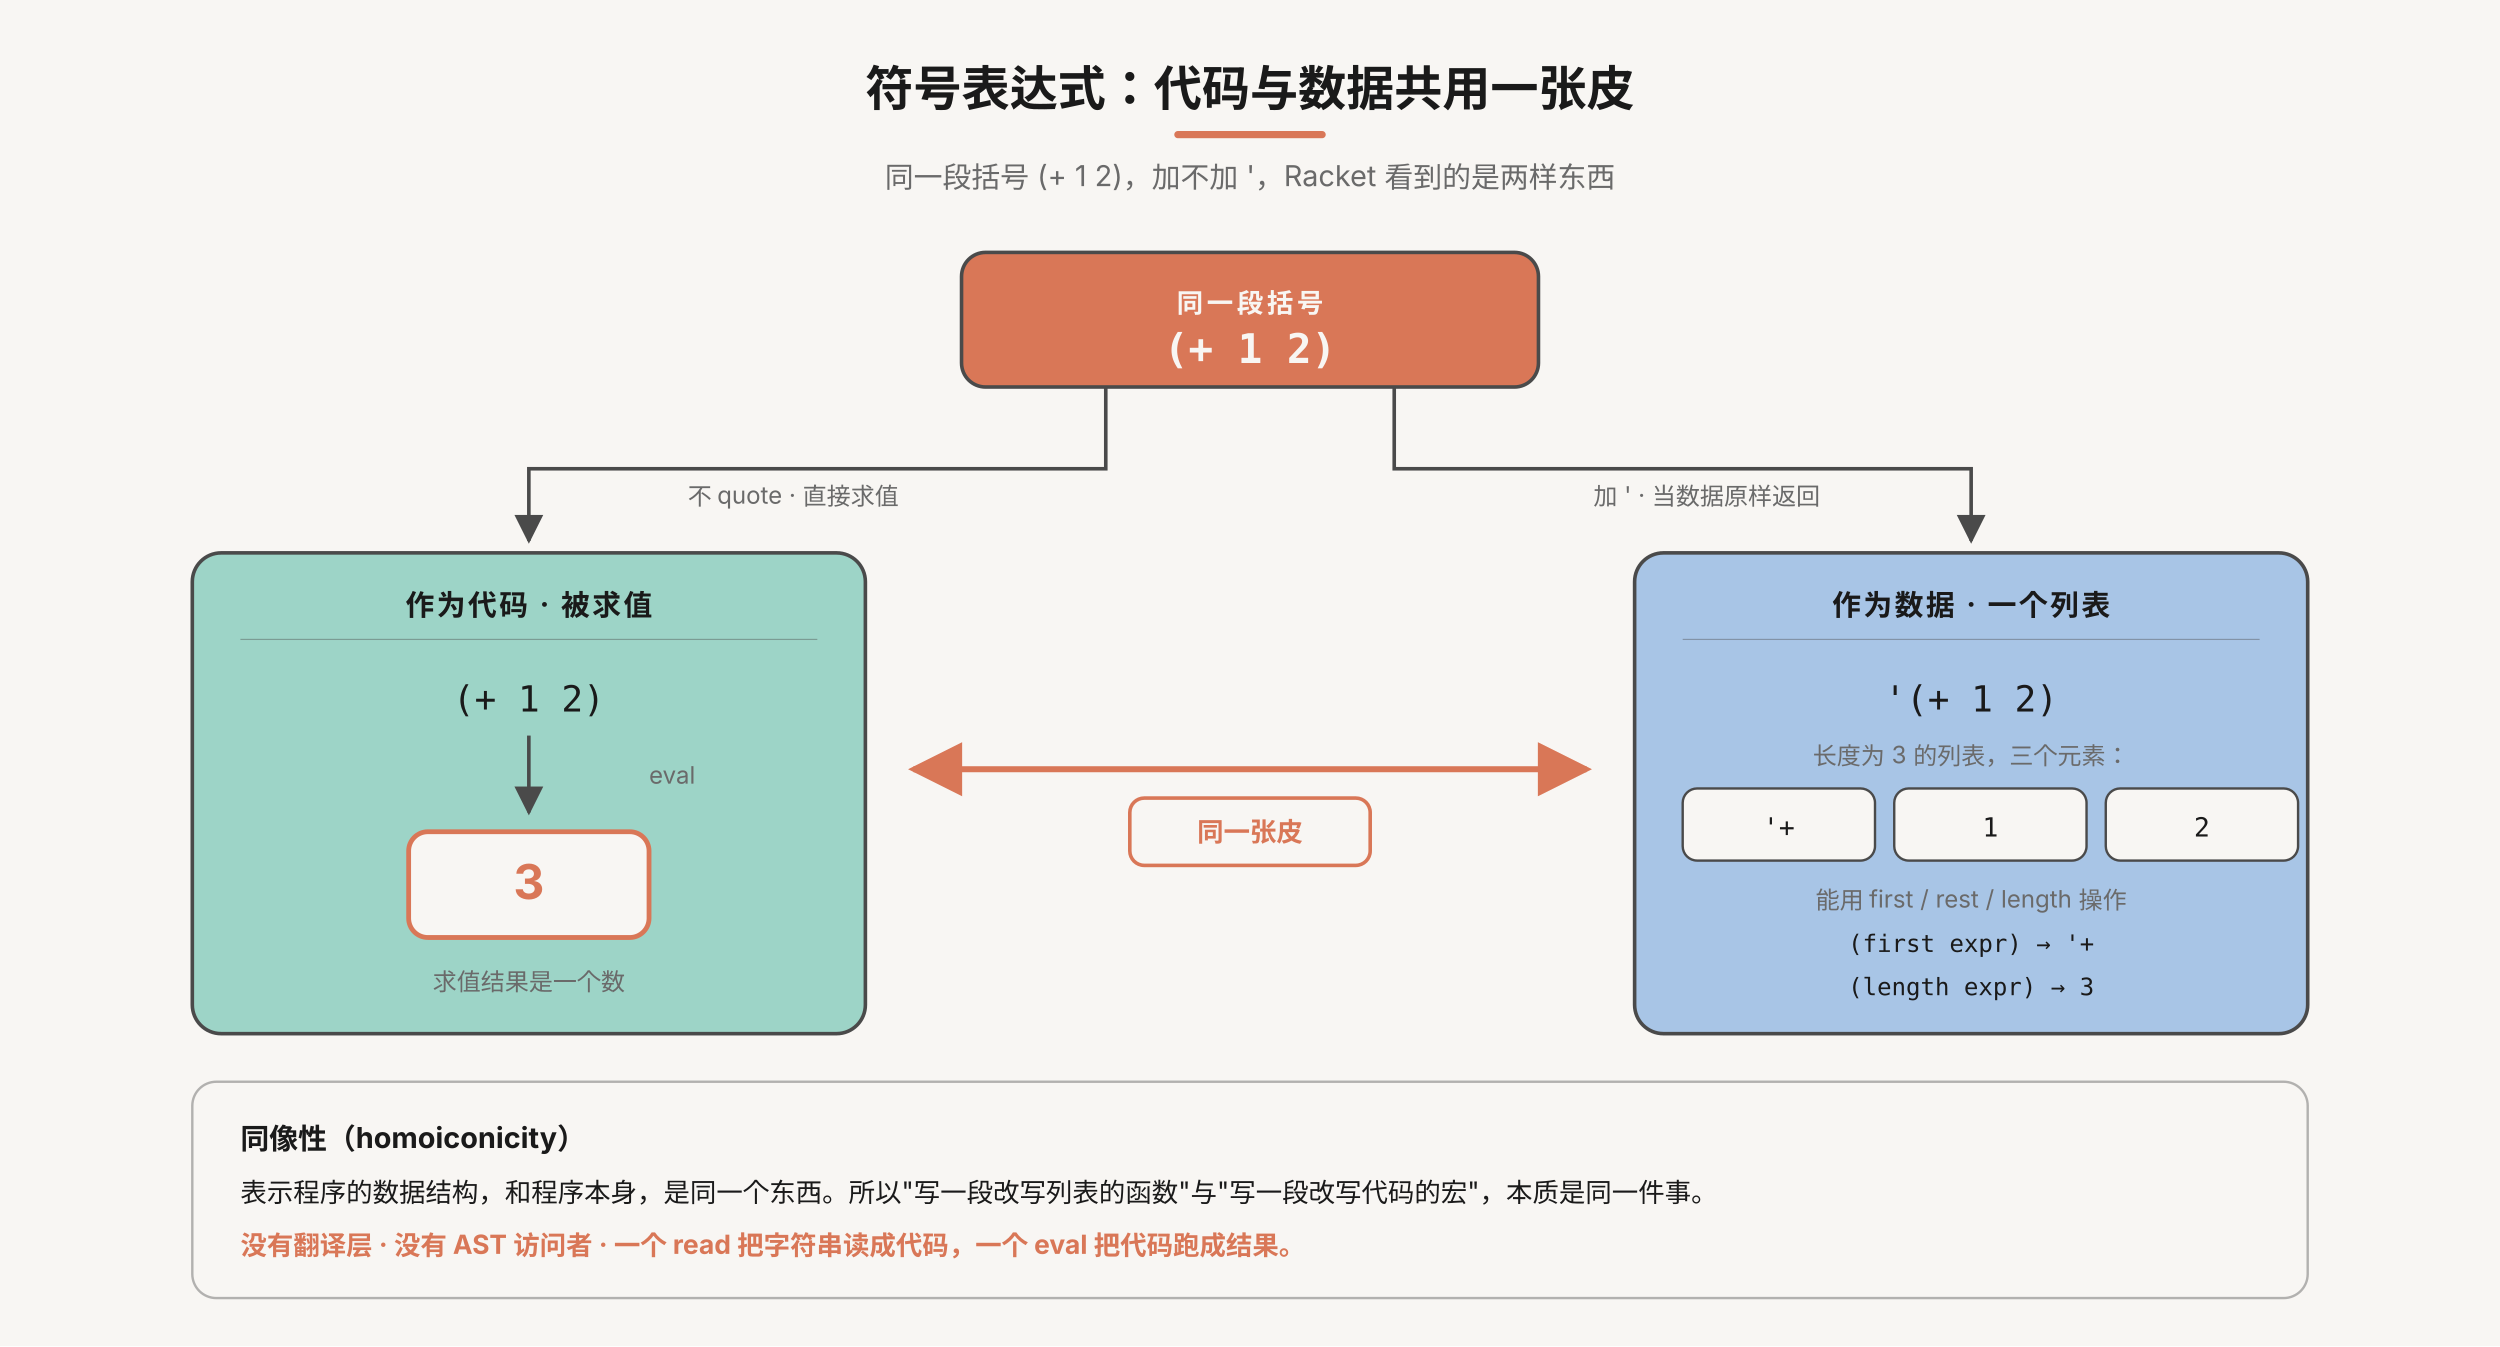
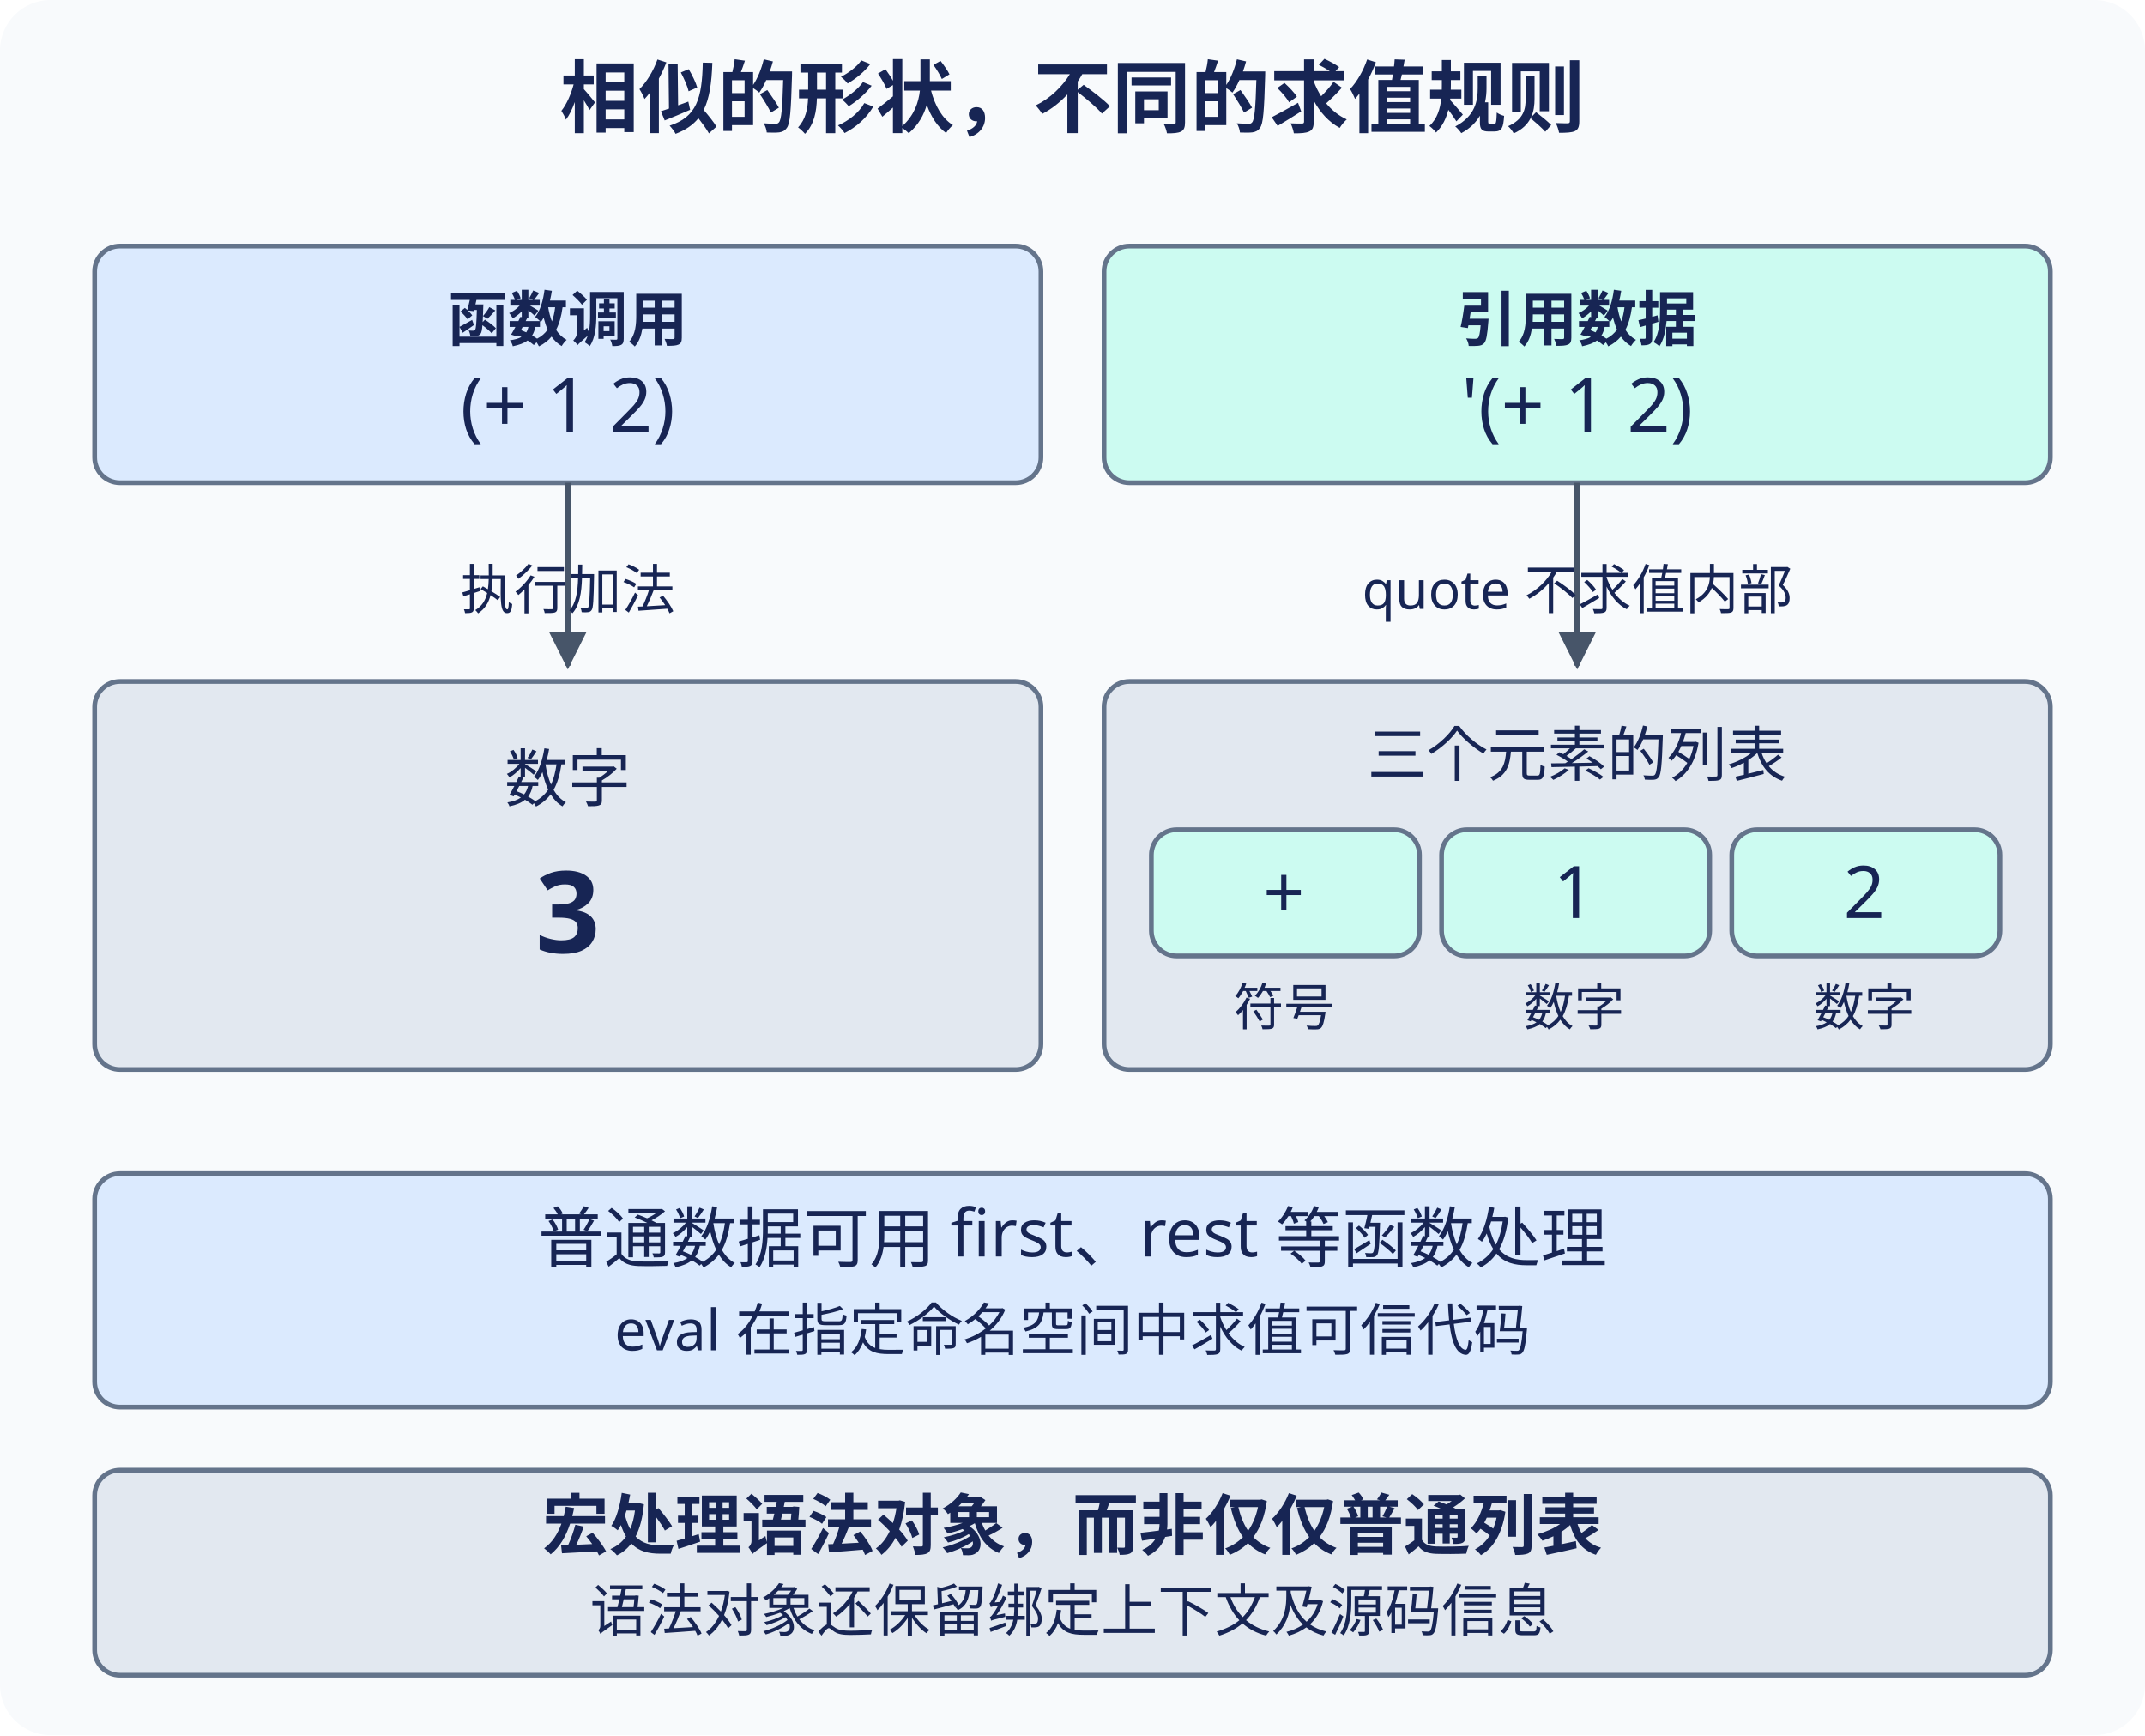
- <svg xmlns="http://www.w3.org/2000/svg" viewBox="0 0 1040 560" font-family="&quot;PingFang SC&quot;, &quot;Microsoft YaHei&quot;, -apple-system, BlinkMacSystemFont, &quot;Segoe UI&quot;, sans-serif">
+ <svg xmlns="http://www.w3.org/2000/svg" viewBox="0 0 680 550" role="img" aria-labelledby="t d">
  <defs>
-     <marker id="arrow" viewBox="0 0 10 10" refX="9" refY="5" markerWidth="8" markerHeight="8" orient="auto">
-       <path d="M0,0 L10,5 L0,10 z" fill="#4a4a4a" />
-     </marker>
-     <marker id="arrow-both" viewBox="0 0 10 10" refX="9" refY="5" markerWidth="9" markerHeight="9" orient="auto">
-       <path d="M0,0 L10,5 L0,10 z" fill="#d97757" />
-     </marker>
-     <marker id="arrow-both-start" viewBox="0 0 10 10" refX="1" refY="5" markerWidth="9" markerHeight="9" orient="auto">
-       <path d="M10,0 L0,5 L10,10 z" fill="#d97757" />
+     <marker id="a" viewBox="0 0 10 10" refX="9" refY="5" markerWidth="6" markerHeight="6" orient="auto">
+       <path d="M0 0L10 5L0 10Z" fill="#475569" />
    </marker>
  </defs>
-   <rect x="0" y="0" width="1040" height="560" fill="#f8f6f3" />
-   <text x="520" y="44" text-anchor="middle" font-size="20" font-weight="700" fill="#1a1a1a">符号表达式：代码与数据共用一张皮</text>
-   <line x1="490" y1="56" x2="550" y2="56" stroke="#d97757" stroke-width="3" stroke-linecap="round" />
-   <text x="520" y="78" text-anchor="middle" font-size="12" fill="#6a6a6a">同一段括号 (+ 1 2)，加不加 '，Racket 看到的是两样东西</text>
-   <g>
-     <rect x="400" y="105" width="240" height="56" rx="10" fill="#d97757" stroke="#4a4a4a" stroke-width="1.5" />
-     <text x="520" y="130" text-anchor="middle" font-size="11" font-weight="600" fill="#f8f6f3" letter-spacing="1.5">同一段括号</text>
-     <text x="520" y="151" text-anchor="middle" font-size="17" font-weight="700" fill="#f8f6f3" font-family="monospace">(+ 1 2)</text>
-   </g>
-   <path d="M 460 161 L 460 195 L 220 195 L 220 225" fill="none" stroke="#4a4a4a" stroke-width="1.5" marker-end="url(#arrow)" />
-   <path d="M 580 161 L 580 195 L 820 195 L 820 225" fill="none" stroke="#4a4a4a" stroke-width="1.5" marker-end="url(#arrow)" />
-   <text x="330" y="210" text-anchor="middle" font-size="10" fill="#6a6a6a">不 quote · 直接求值</text>
-   <text x="710" y="210" text-anchor="middle" font-size="10" fill="#6a6a6a">加 ' · 当数据原样返回</text>
-   <g>
-     <rect x="80" y="230" width="280" height="200" rx="12" fill="#9dd4c7" stroke="#4a4a4a" stroke-width="1.5" />
-     <text x="220" y="256" text-anchor="middle" font-size="12" font-weight="700" fill="#1a1a1a" letter-spacing="1">作为代码 · 被求值</text>
-     <line x1="100" y1="266" x2="340" y2="266" stroke="#4a4a4a" stroke-width="0.5" stroke-opacity="0.4" />
-     <text x="220" y="296" text-anchor="middle" font-size="15" font-family="monospace" fill="#1a1a1a">(+ 1 2)</text>
-     <line x1="220" y1="306" x2="220" y2="338" stroke="#4a4a4a" stroke-width="1.5" marker-end="url(#arrow)" />
-     <text x="270" y="326" font-size="10" fill="#6a6a6a">eval</text>
-     <rect x="170" y="346" width="100" height="44" rx="8" fill="#f8f6f3" stroke="#d97757" stroke-width="2" />
-     <text x="220" y="374" text-anchor="middle" font-size="20" font-weight="700" fill="#d97757">3</text>
-     <text x="220" y="412" text-anchor="middle" font-size="10" fill="#6a6a6a">求值结果是一个数</text>
-   </g>
-   <g>
-     <rect x="680" y="230" width="280" height="200" rx="12" fill="#a8c5e6" stroke="#4a4a4a" stroke-width="1.5" />
-     <text x="820" y="256" text-anchor="middle" font-size="12" font-weight="700" fill="#1a1a1a" letter-spacing="1">作为数据 · 一个列表</text>
-     <line x1="700" y1="266" x2="940" y2="266" stroke="#4a4a4a" stroke-width="0.5" stroke-opacity="0.4" />
-     <text x="820" y="296" text-anchor="middle" font-size="15" font-family="monospace" fill="#1a1a1a">'(+ 1 2)</text>
-     <text x="820" y="318" text-anchor="middle" font-size="10" fill="#6a6a6a">长度为 3 的列表，三个元素：</text>
-     <g font-family="monospace" font-size="11" fill="#1a1a1a">
-       <rect x="700" y="328" width="80" height="30" rx="6" fill="#f8f6f3" stroke="#4a4a4a" stroke-width="1" />
-       <text x="740" y="348" text-anchor="middle">'+</text>
-       <rect x="788" y="328" width="80" height="30" rx="6" fill="#f8f6f3" stroke="#4a4a4a" stroke-width="1" />
-       <text x="828" y="348" text-anchor="middle">1</text>
-       <rect x="876" y="328" width="80" height="30" rx="6" fill="#f8f6f3" stroke="#4a4a4a" stroke-width="1" />
-       <text x="916" y="348" text-anchor="middle">2</text>
-     </g>
-     <text x="820" y="378" text-anchor="middle" font-size="10" fill="#6a6a6a">能用 first / rest / length 操作</text>
-     <text x="820" y="396" text-anchor="middle" font-size="10" font-family="monospace" fill="#1a1a1a">(first expr) → '+</text>
-     <text x="820" y="414" text-anchor="middle" font-size="10" font-family="monospace" fill="#1a1a1a">(length expr) → 3</text>
-   </g>
-   <line x1="380" y1="320" x2="660" y2="320" stroke="#d97757" stroke-width="2.5" marker-start="url(#arrow-both-start)" marker-end="url(#arrow-both)" />
-   <rect x="470" y="332" width="100" height="28" rx="6" fill="#f8f6f3" stroke="#d97757" stroke-width="1.5" />
-   <text x="520" y="350" text-anchor="middle" font-size="11" font-weight="700" fill="#d97757">同一张皮</text>
-   <g>
-     <rect x="80" y="450" width="880" height="90" rx="10" fill="#f8f6f3" stroke="#4a4a4a" stroke-width="1" stroke-opacity="0.4" />
-     <text x="100" y="478" font-size="12" font-weight="700" fill="#1a1a1a">同像性（homoiconicity）</text>
-     <text x="100" y="500" font-size="11" fill="#1a1a1a">表示程序的数据结构，和程序本身，是同一个东西。所以"写一段改写列表的函数"与"写一段改写代码的宏"，本质是同一件事。</text>
-     <text x="100" y="522" font-size="11" font-weight="700" fill="#d97757">没有翻译层 · 没有 AST 访问者 · 一个 read 把字符串读成代码，一个 eval 把代码跑成结果。</text>
+   <rect width="680" height="550" rx="16" fill="#f8fafc" />
+   <g font-family="sans-serif" fill="#172554">
+     <text x="340" y="40" text-anchor="middle" font-size="25" font-weight="bold">相似的形状，不同的求值规则</text>
+     <rect x="30" y="78" width="300" height="75" rx="8" fill="#dbeafe" stroke="#64748b" stroke-width="1.5" />
+     <rect x="350" y="78" width="300" height="75" rx="8" fill="#ccfbf1" stroke="#64748b" stroke-width="1.5" />
+     <text x="180" y="108" text-anchor="middle" font-size="19" font-weight="bold">函数调用</text>
+     <text x="180" y="137" text-anchor="middle" font-size="24">(+ 1 2)</text>
+     <text x="500" y="108" text-anchor="middle" font-size="19" font-weight="bold">引用数据</text>
+     <text x="500" y="137" text-anchor="middle" font-size="24">'(+ 1 2)</text>
+     <path d="M180 153V211" fill="none" stroke="#475569" stroke-width="2" marker-end="url(#a)" />
+     <path d="M500 153V211" fill="none" stroke="#475569" stroke-width="2" marker-end="url(#a)" />
+     <text x="180" y="193" text-anchor="middle" font-size="17">执行加法</text>
+     <text x="500" y="193" text-anchor="middle" font-size="17">quote 不求值内部</text>
+     <rect x="30" y="216" width="300" height="123" rx="8" fill="#e2e8f0" stroke="#64748b" stroke-width="1.5" />
+     <text x="180" y="254" text-anchor="middle" font-size="20">数字</text>
+     <text x="180" y="302" text-anchor="middle" font-size="36" font-weight="bold">3</text>
+     <rect x="350" y="216" width="300" height="123" rx="8" fill="#e2e8f0" stroke="#64748b" stroke-width="1.5" />
+     <text x="500" y="246" text-anchor="middle" font-size="19">三个元素的列表</text>
+     <rect x="365" y="263" width="85" height="40" rx="8" fill="#ccfbf1" stroke="#64748b" stroke-width="1.5" />
+     <text x="407" y="291" text-anchor="middle" font-size="23">+</text>
+     <text x="407" y="325" text-anchor="middle" font-size="16">符号</text>
+     <rect x="457" y="263" width="85" height="40" rx="8" fill="#ccfbf1" stroke="#64748b" stroke-width="1.5" />
+     <text x="499" y="291" text-anchor="middle" font-size="23">1</text>
+     <text x="499" y="325" text-anchor="middle" font-size="16">数字</text>
+     <rect x="549" y="263" width="85" height="40" rx="8" fill="#ccfbf1" stroke="#64748b" stroke-width="1.5" />
+     <text x="591" y="291" text-anchor="middle" font-size="23">2</text>
+     <text x="591" y="325" text-anchor="middle" font-size="16">数字</text>
+     <rect x="30" y="372" width="620" height="74" rx="8" fill="#dbeafe" stroke="#64748b" stroke-width="1.5" />
+     <text x="340" y="400" text-anchor="middle" font-size="21">普通数据可用 first、rest 等函数处理</text>
+     <text x="340" y="428" text-anchor="middle" font-size="18">eval 在指定命名空间中求值可信代码</text>
+     <rect x="30" y="466" width="620" height="65" rx="8" fill="#e2e8f0" stroke="#64748b" stroke-width="1.5" />
+     <text x="340" y="491" text-anchor="middle" font-size="21" font-weight="bold">宏处理语法对象，而非仅仅普通列表</text>
+     <text x="340" y="517" text-anchor="middle" font-size="18">语法对象还保留绑定上下文及源码信息</text>
  </g>
</svg>
